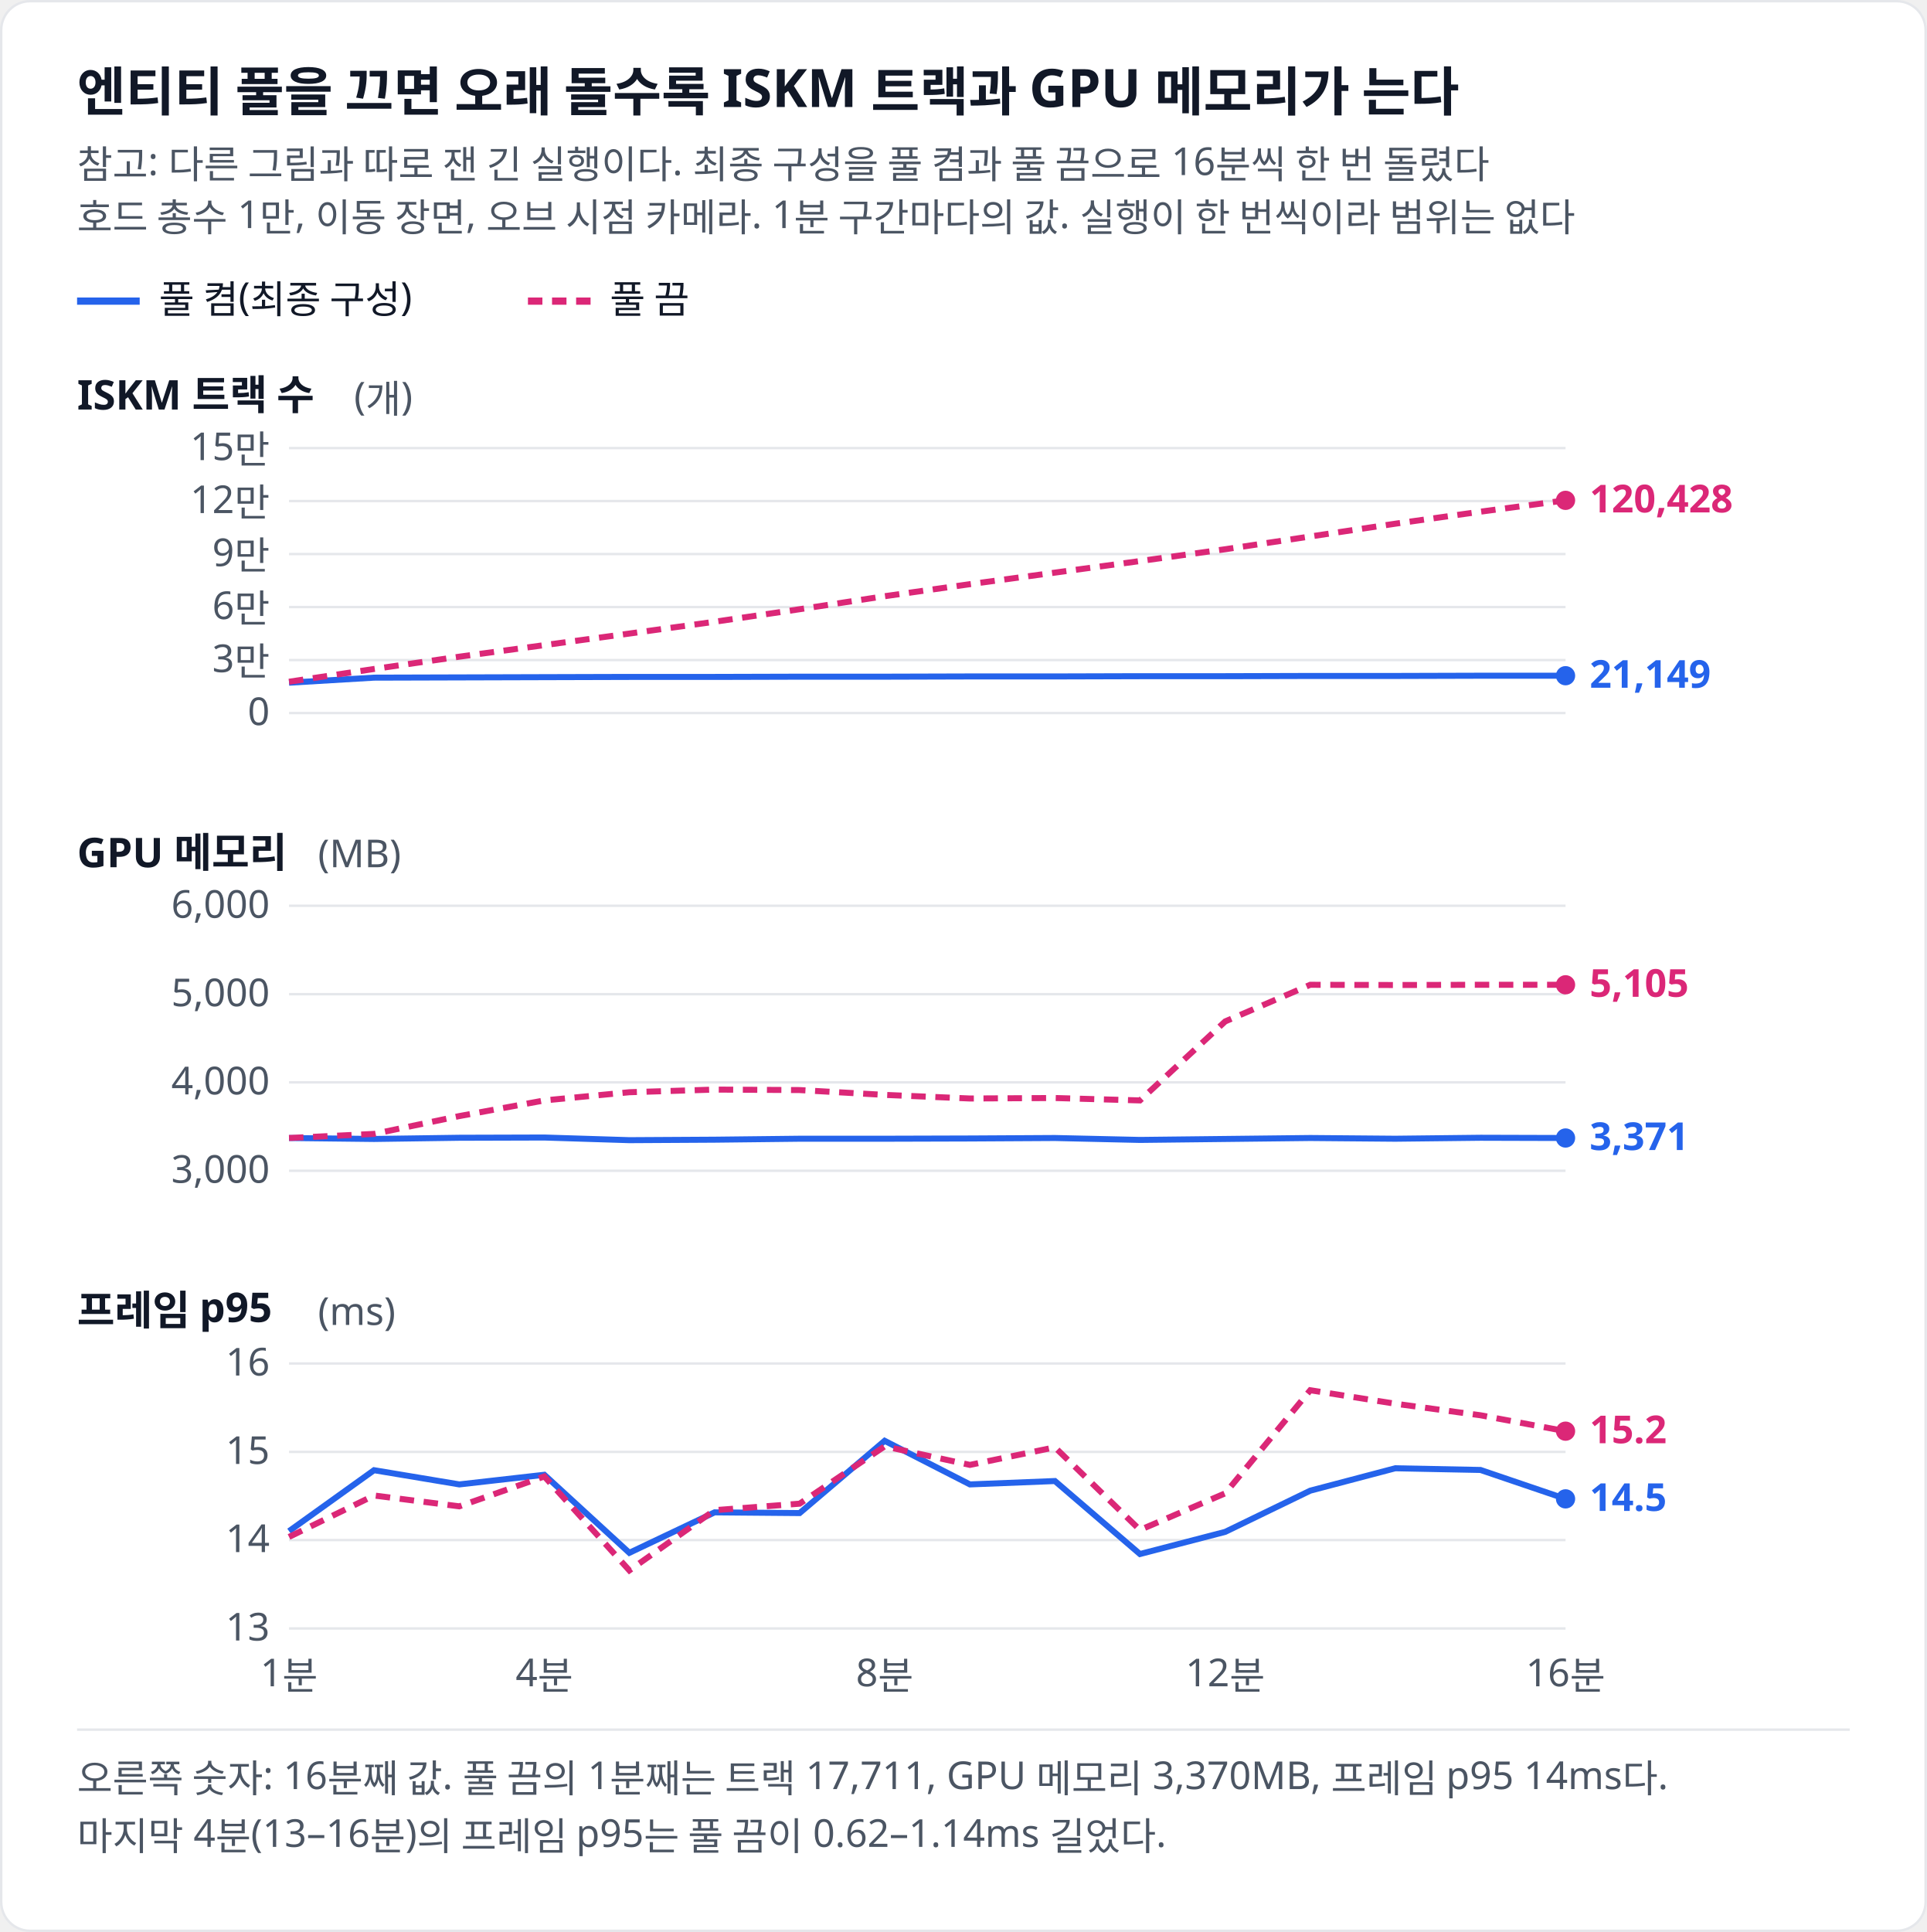
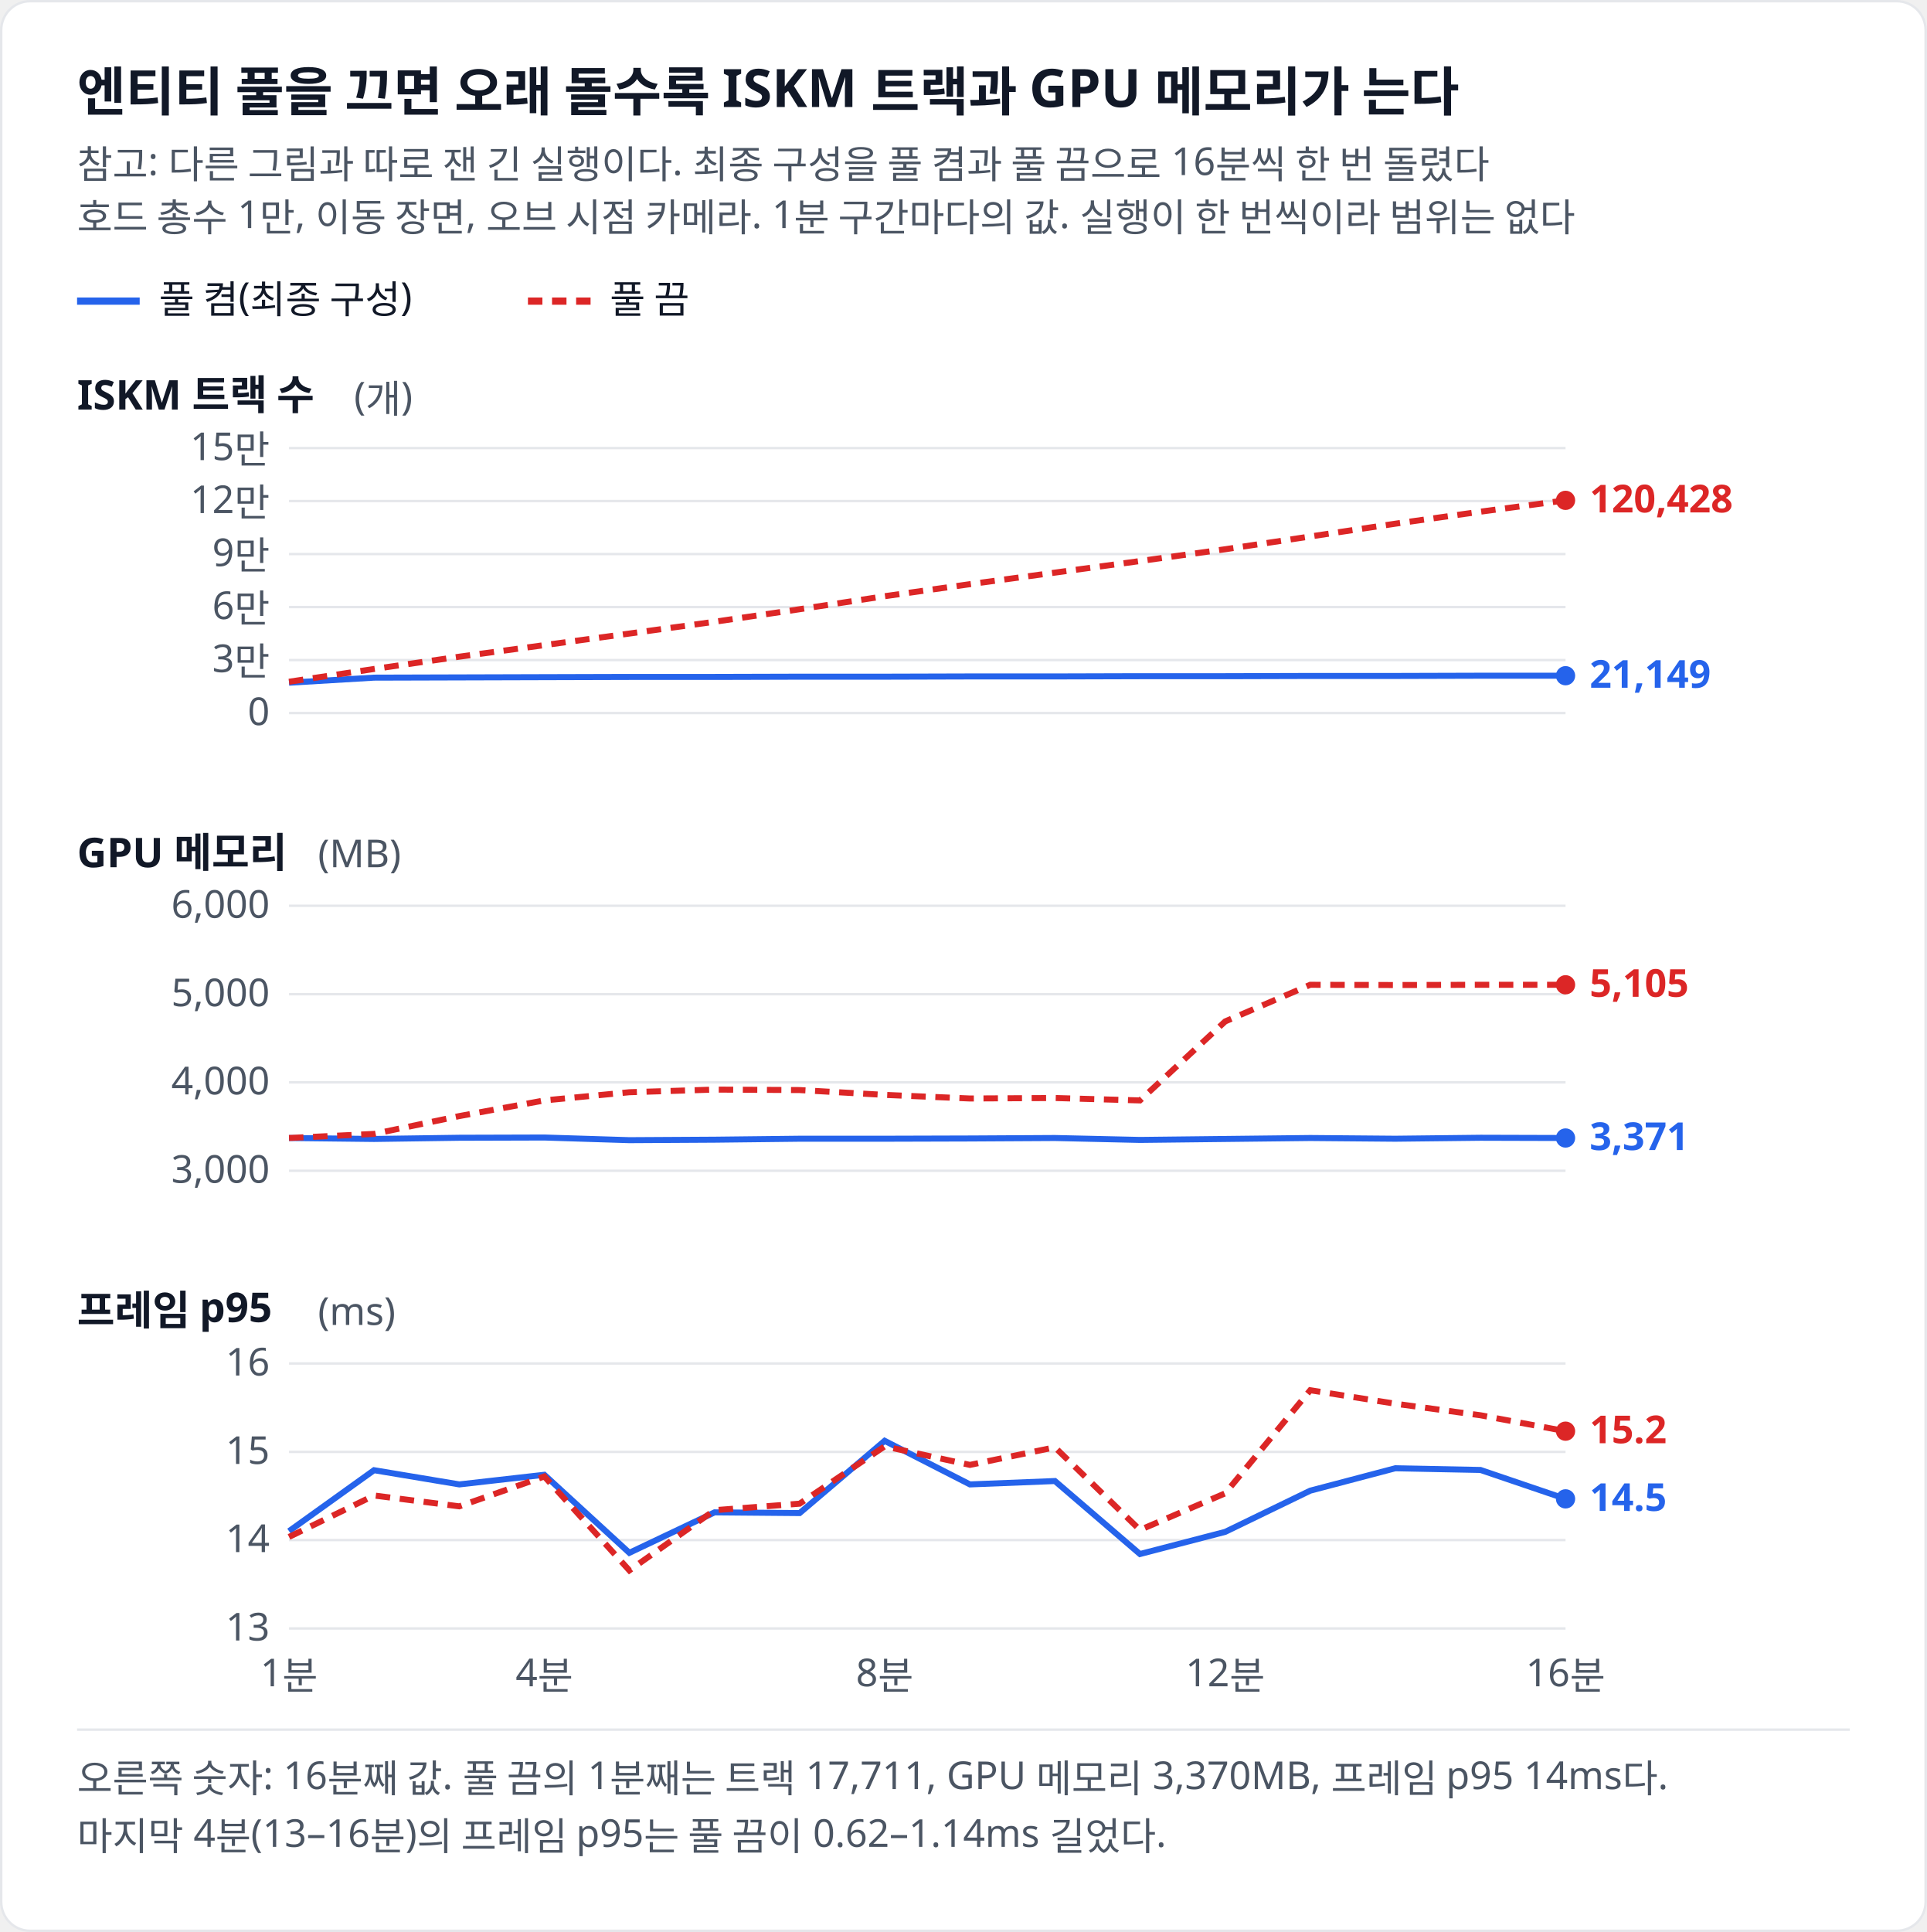
<svg xmlns="http://www.w3.org/2000/svg" width="800" height="802" viewBox="0 0 800 802" font-family="Malgun Gothic, Apple SD Gothic Neo, Noto Sans KR, Segoe UI, sans-serif" font-size="16" fill="#111827">
  <rect x="0.5" y="0.5" width="799" height="801" rx="12" fill="#ffffff" stroke="#e5e7eb" />
  <text x="32" y="46" font-size="22" font-weight="700">엔티티 풀을 끄면 오래 돌수록 ISKM 트랙과 GPU 메모리가 는다</text>
  <text x="32" y="74" font-size="16" fill="#4b5563">참고: 다른 그림과 따로 잰 긴 실행이다. 최종 구성을 풀 켬과 풀 끔으로 16분씩 한 번 돌렸다</text>
  <text x="32" y="96" font-size="16" fill="#4b5563">호드 총수 1만, 이동 장면, 오브 시점 카메라. 1분 구간마다의 값. 실행이 한 번씩이라 범위는 없다</text>
  <line x1="32" y1="125" x2="58" y2="125" stroke="#2563eb" stroke-width="3" />
  <text x="66" y="130" font-size="16">풀 켬(최종 구성)</text>
-   <line x1="219.2" y1="125" x2="245.2" y2="125" stroke="#db2777" stroke-width="3" stroke-dasharray="6 4" />
+   <line x1="219.2" y1="125" x2="245.2" y2="125" stroke="#dc2626" stroke-width="3" stroke-dasharray="6 4" />
  <text x="253.2" y="130" font-size="16">풀 끔</text>
  <text x="32" y="170" font-size="17" font-weight="700">ISKM 트랙 수</text>
  <text x="147" y="170" font-size="16" fill="#4b5563">(개)</text>
  <line x1="120" y1="296.0" x2="650" y2="296.0" stroke="#e5e7eb" />
  <text x="112" y="301.0" text-anchor="end" font-size="16" fill="#4b5563">0</text>
  <line x1="120" y1="274.0" x2="650" y2="274.0" stroke="#e5e7eb" />
  <text x="112" y="279.0" text-anchor="end" font-size="16" fill="#4b5563">3만</text>
  <line x1="120" y1="252.0" x2="650" y2="252.0" stroke="#e5e7eb" />
  <text x="112" y="257.0" text-anchor="end" font-size="16" fill="#4b5563">6만</text>
  <line x1="120" y1="230.0" x2="650" y2="230.0" stroke="#e5e7eb" />
  <text x="112" y="235.0" text-anchor="end" font-size="16" fill="#4b5563">9만</text>
  <line x1="120" y1="208.0" x2="650" y2="208.0" stroke="#e5e7eb" />
  <text x="112" y="213.0" text-anchor="end" font-size="16" fill="#4b5563">12만</text>
  <line x1="120" y1="186.0" x2="650" y2="186.0" stroke="#e5e7eb" />
  <text x="112" y="191.0" text-anchor="end" font-size="16" fill="#4b5563">15만</text>
  <polyline points="120.0,283.4 155.3,281.3 190.7,281.2 226.0,281.1 261.3,281.0 296.7,281.0 332.0,280.9 367.3,280.9 402.7,280.8 438.0,280.8 473.3,280.7 508.7,280.7 544.0,280.6 579.3,280.6 614.7,280.5 650.0,280.5" fill="none" stroke="#2563eb" stroke-width="2.5" />
-   <polyline points="120.0,283.0 155.3,277.7 190.7,272.6 226.0,267.8 261.3,263.0 296.7,258.1 332.0,252.9 367.3,247.5 402.7,242.5 438.0,237.7 473.3,232.9 508.7,228.0 544.0,222.7 579.3,217.4 614.7,212.4 650.0,207.7" fill="none" stroke="#db2777" stroke-width="2.5" stroke-dasharray="6 4" />
+   <polyline points="120.0,283.0 155.3,277.7 190.7,272.6 226.0,267.8 261.3,263.0 296.7,258.1 332.0,252.9 367.3,247.5 402.7,242.5 438.0,237.7 473.3,232.9 508.7,228.0 544.0,222.7 579.3,217.4 614.7,212.4 650.0,207.7" fill="none" stroke="#dc2626" stroke-width="2.5" stroke-dasharray="6 4" />
  <circle cx="650.0" cy="280.5" r="4" fill="#2563eb" />
  <text x="660" y="285.5" font-size="16" font-weight="700" fill="#2563eb">21,149</text>
-   <circle cx="650.0" cy="207.7" r="4" fill="#db2777" />
-   <text x="660" y="212.7" font-size="16" font-weight="700" fill="#db2777">120,428</text>
+   <circle cx="650.0" cy="207.7" r="4" fill="#dc2626" />
+   <text x="660" y="212.7" font-size="16" font-weight="700" fill="#dc2626">120,428</text>
  <text x="32" y="360" font-size="17" font-weight="700">GPU 메모리</text>
  <text x="132" y="360" font-size="16" fill="#4b5563">(MB)</text>
  <line x1="120" y1="486.0" x2="650" y2="486.0" stroke="#e5e7eb" />
  <text x="112" y="491.0" text-anchor="end" font-size="16" fill="#4b5563">3,000</text>
  <line x1="120" y1="449.3" x2="650" y2="449.3" stroke="#e5e7eb" />
  <text x="112" y="454.3" text-anchor="end" font-size="16" fill="#4b5563">4,000</text>
  <line x1="120" y1="412.7" x2="650" y2="412.7" stroke="#e5e7eb" />
  <text x="112" y="417.7" text-anchor="end" font-size="16" fill="#4b5563">5,000</text>
  <line x1="120" y1="376.0" x2="650" y2="376.0" stroke="#e5e7eb" />
  <text x="112" y="381.0" text-anchor="end" font-size="16" fill="#4b5563">6,000</text>
  <polyline points="120.0,472.4 155.3,472.8 190.7,472.3 226.0,472.2 261.3,473.3 296.7,473.1 332.0,472.7 367.3,472.7 402.7,472.6 438.0,472.4 473.3,473.2 508.7,472.8 544.0,472.4 579.3,472.7 614.7,472.3 650.0,472.4" fill="none" stroke="#2563eb" stroke-width="2.5" />
-   <polyline points="120.0,472.4 155.3,470.7 190.7,463.3 226.0,456.8 261.3,453.4 296.7,452.3 332.0,452.5 367.3,454.5 402.7,456.0 438.0,455.8 473.3,456.8 508.7,424.0 544.0,408.8 579.3,408.9 614.7,408.8 650.0,408.8" fill="none" stroke="#db2777" stroke-width="2.5" stroke-dasharray="6 4" />
+   <polyline points="120.0,472.4 155.3,470.7 190.7,463.3 226.0,456.8 261.3,453.4 296.7,452.3 332.0,452.5 367.3,454.5 402.7,456.0 438.0,455.8 473.3,456.8 508.7,424.0 544.0,408.8 579.3,408.9 614.7,408.8 650.0,408.8" fill="none" stroke="#dc2626" stroke-width="2.5" stroke-dasharray="6 4" />
  <circle cx="650.0" cy="472.4" r="4" fill="#2563eb" />
  <text x="660" y="477.4" font-size="16" font-weight="700" fill="#2563eb">3,371</text>
-   <circle cx="650.0" cy="408.8" r="4" fill="#db2777" />
-   <text x="660" y="413.8" font-size="16" font-weight="700" fill="#db2777">5,105</text>
+   <circle cx="650.0" cy="408.8" r="4" fill="#dc2626" />
+   <text x="660" y="413.8" font-size="16" font-weight="700" fill="#dc2626">5,105</text>
  <text x="32" y="550" font-size="17" font-weight="700">프레임 p95</text>
  <text x="132" y="550" font-size="16" fill="#4b5563">(ms)</text>
  <line x1="120" y1="676.0" x2="650" y2="676.0" stroke="#e5e7eb" />
  <text x="112" y="681.0" text-anchor="end" font-size="16" fill="#4b5563">13</text>
  <line x1="120" y1="639.3" x2="650" y2="639.3" stroke="#e5e7eb" />
  <text x="112" y="644.3" text-anchor="end" font-size="16" fill="#4b5563">14</text>
  <line x1="120" y1="602.7" x2="650" y2="602.7" stroke="#e5e7eb" />
  <text x="112" y="607.7" text-anchor="end" font-size="16" fill="#4b5563">15</text>
  <line x1="120" y1="566.0" x2="650" y2="566.0" stroke="#e5e7eb" />
  <text x="112" y="571.0" text-anchor="end" font-size="16" fill="#4b5563">16</text>
  <polyline points="120.0,635.6 155.3,610.3 190.7,616.2 226.0,612.2 261.3,644.6 296.7,627.8 332.0,628.1 367.3,598.1 402.7,616.2 438.0,614.8 473.3,645.1 508.7,635.9 544.0,618.8 579.3,609.5 614.7,610.2 650.0,622.2" fill="none" stroke="#2563eb" stroke-width="2.5" />
-   <polyline points="120.0,638.0 155.3,620.8 190.7,625.3 226.0,612.9 261.3,651.9 296.7,626.9 332.0,624.2 367.3,600.4 402.7,608.1 438.0,600.8 473.3,635.1 508.7,619.9 544.0,577.1 579.3,582.7 614.7,587.5 650.0,594.1" fill="none" stroke="#db2777" stroke-width="2.5" stroke-dasharray="6 4" />
+   <polyline points="120.0,638.0 155.3,620.8 190.7,625.3 226.0,612.9 261.3,651.9 296.7,626.9 332.0,624.2 367.3,600.4 402.7,608.1 438.0,600.8 473.3,635.1 508.7,619.9 544.0,577.1 579.3,582.7 614.7,587.5 650.0,594.1" fill="none" stroke="#dc2626" stroke-width="2.5" stroke-dasharray="6 4" />
  <circle cx="650.0" cy="622.2" r="4" fill="#2563eb" />
  <text x="660" y="627.2" font-size="16" font-weight="700" fill="#2563eb">14.5</text>
-   <circle cx="650.0" cy="594.1" r="4" fill="#db2777" />
-   <text x="660" y="599.1" font-size="16" font-weight="700" fill="#db2777">15.2</text>
+   <circle cx="650.0" cy="594.1" r="4" fill="#dc2626" />
+   <text x="660" y="599.1" font-size="16" font-weight="700" fill="#dc2626">15.2</text>
  <text x="120.0" y="700" text-anchor="middle" font-size="16" fill="#4b5563">1분</text>
  <text x="226.0" y="700" text-anchor="middle" font-size="16" fill="#4b5563">4분</text>
  <text x="367.3" y="700" text-anchor="middle" font-size="16" fill="#4b5563">8분</text>
  <text x="508.7" y="700" text-anchor="middle" font-size="16" fill="#4b5563">12분</text>
  <text x="650.0" y="700" text-anchor="middle" font-size="16" fill="#4b5563">16분</text>
  <line x1="32" y1="718" x2="768" y2="718" stroke="#e5e7eb" />
  <text x="32" y="744" font-size="16" fill="#4b5563">오른쪽 숫자: 16분째 값. 풀 끔의 1분째는 트랙 17,711, GPU 메모리 3,370MB, 프레임 p95 14ms다.</text>
  <text x="32" y="768" font-size="16" fill="#4b5563">마지막 4분(13–16분)의 프레임 p95는 풀 끔이 0.62–1.14ms 길었다.</text>
</svg>
